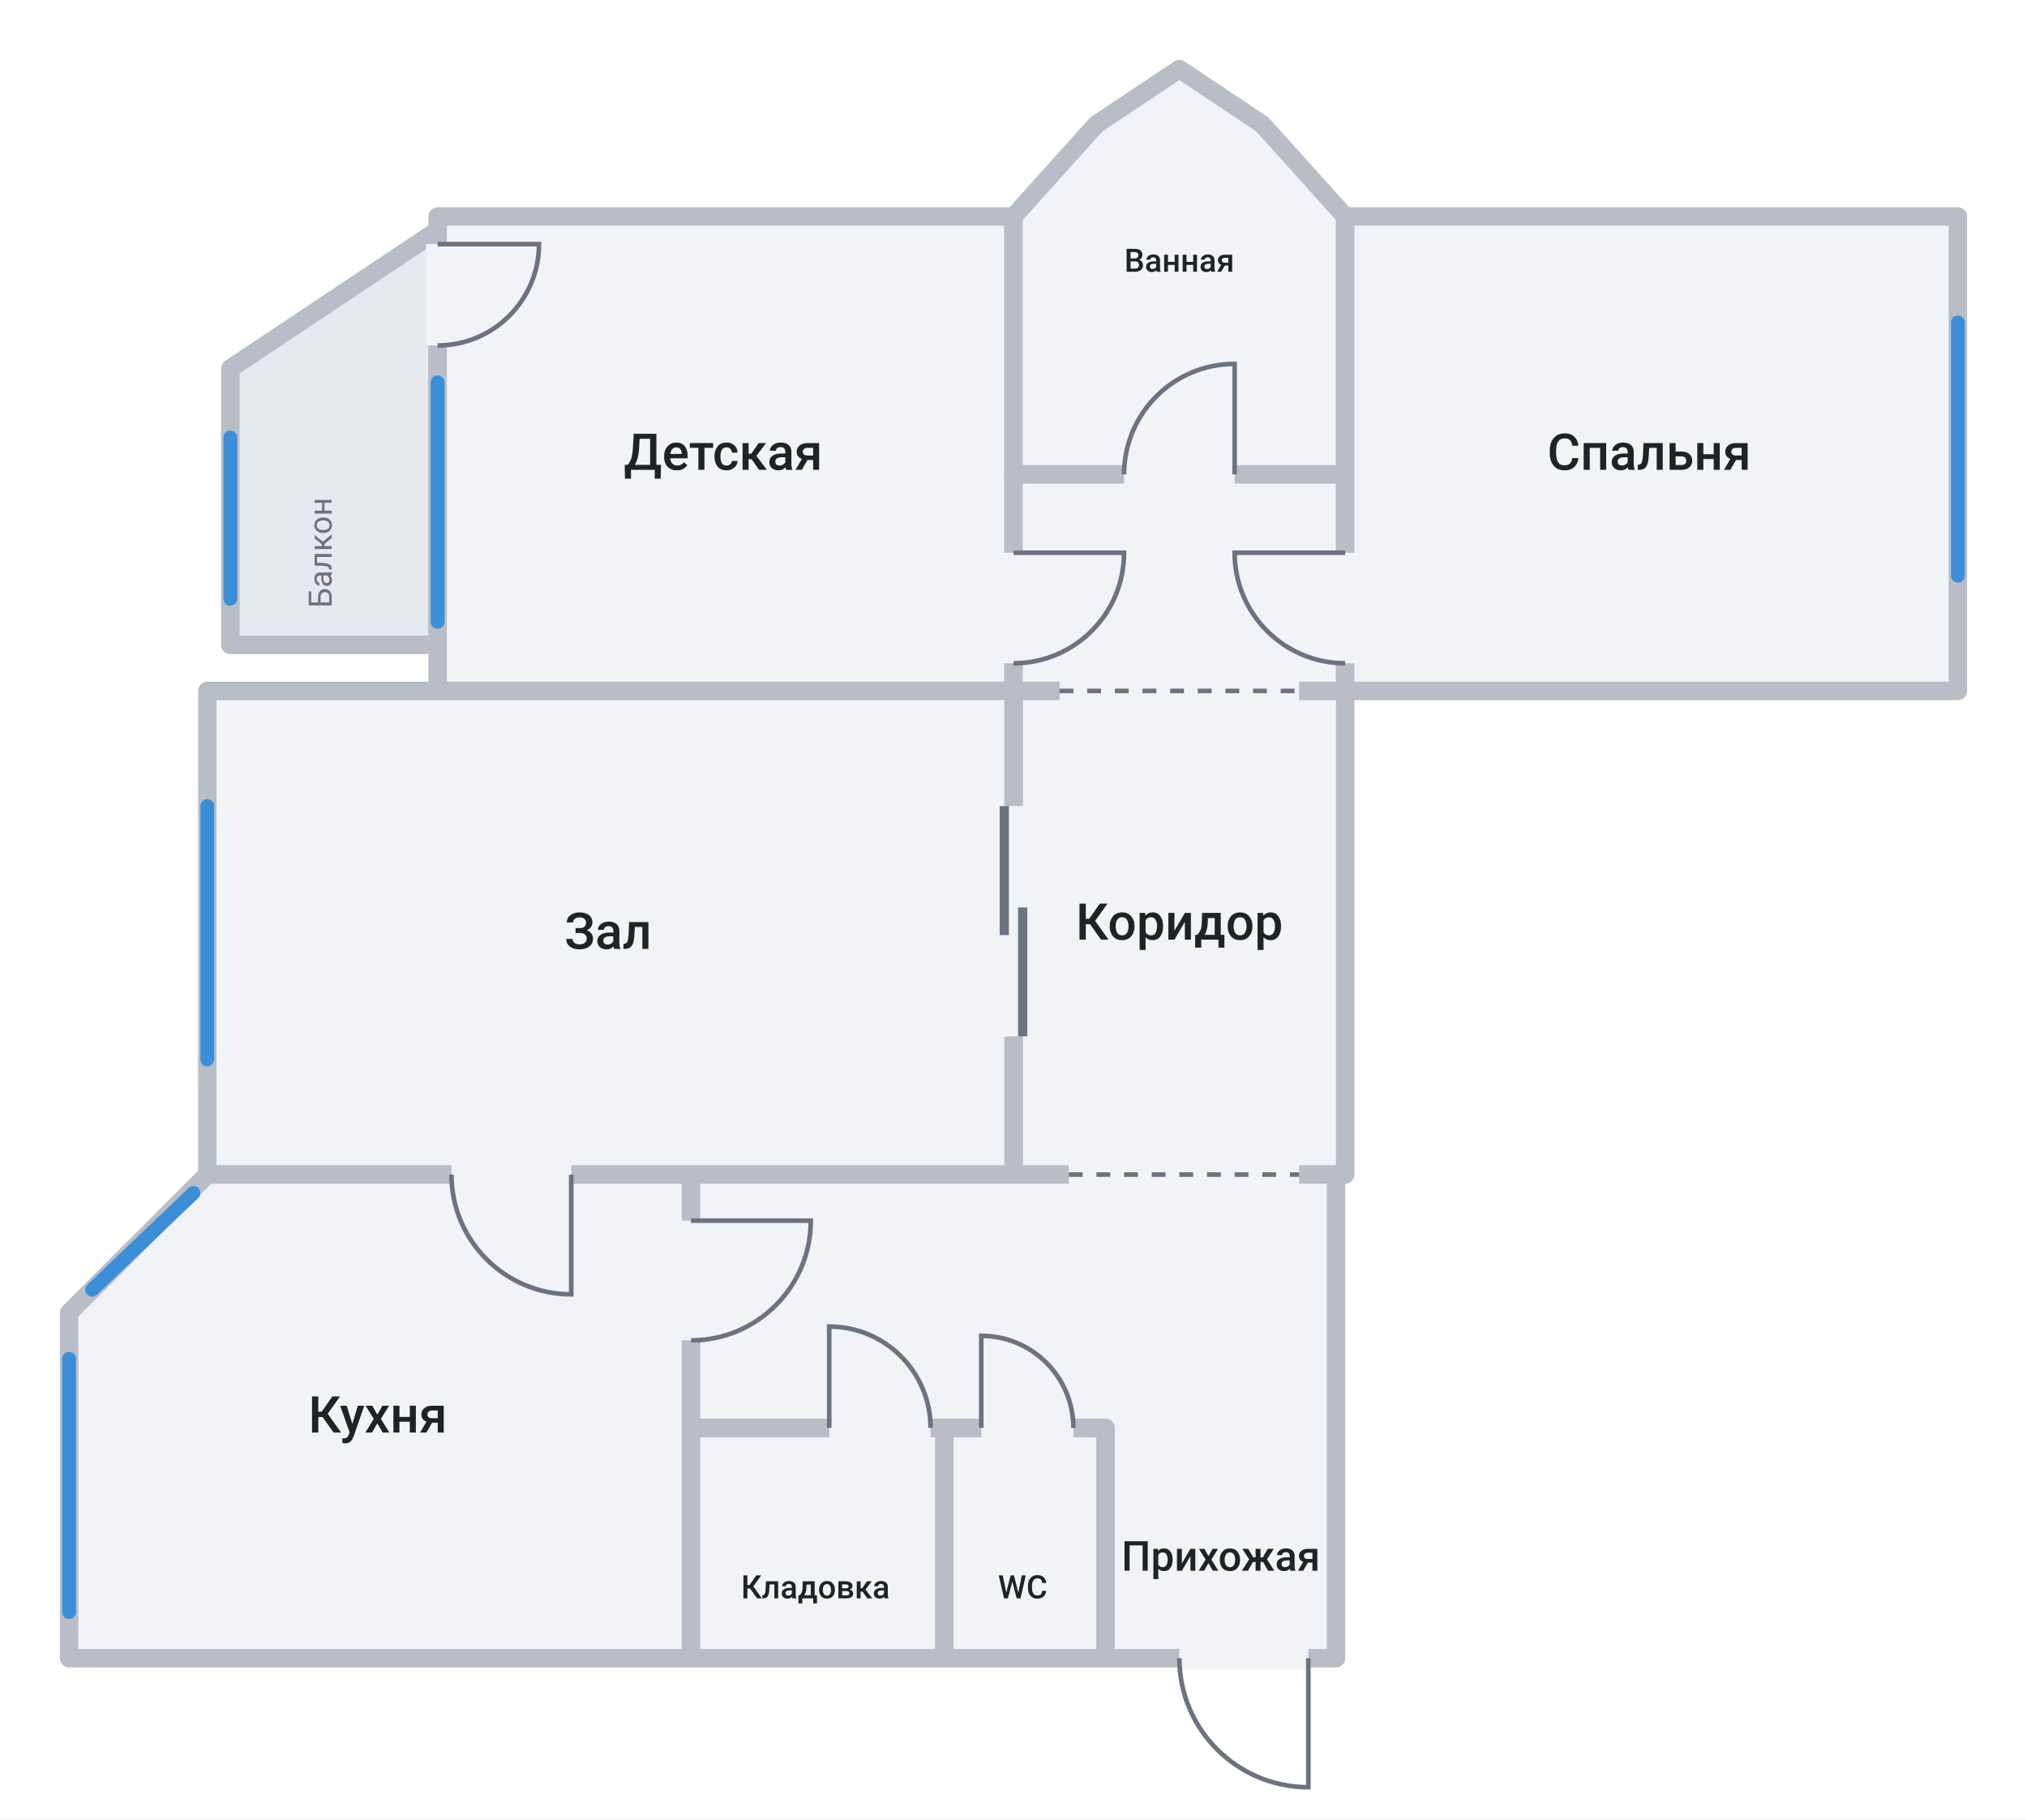
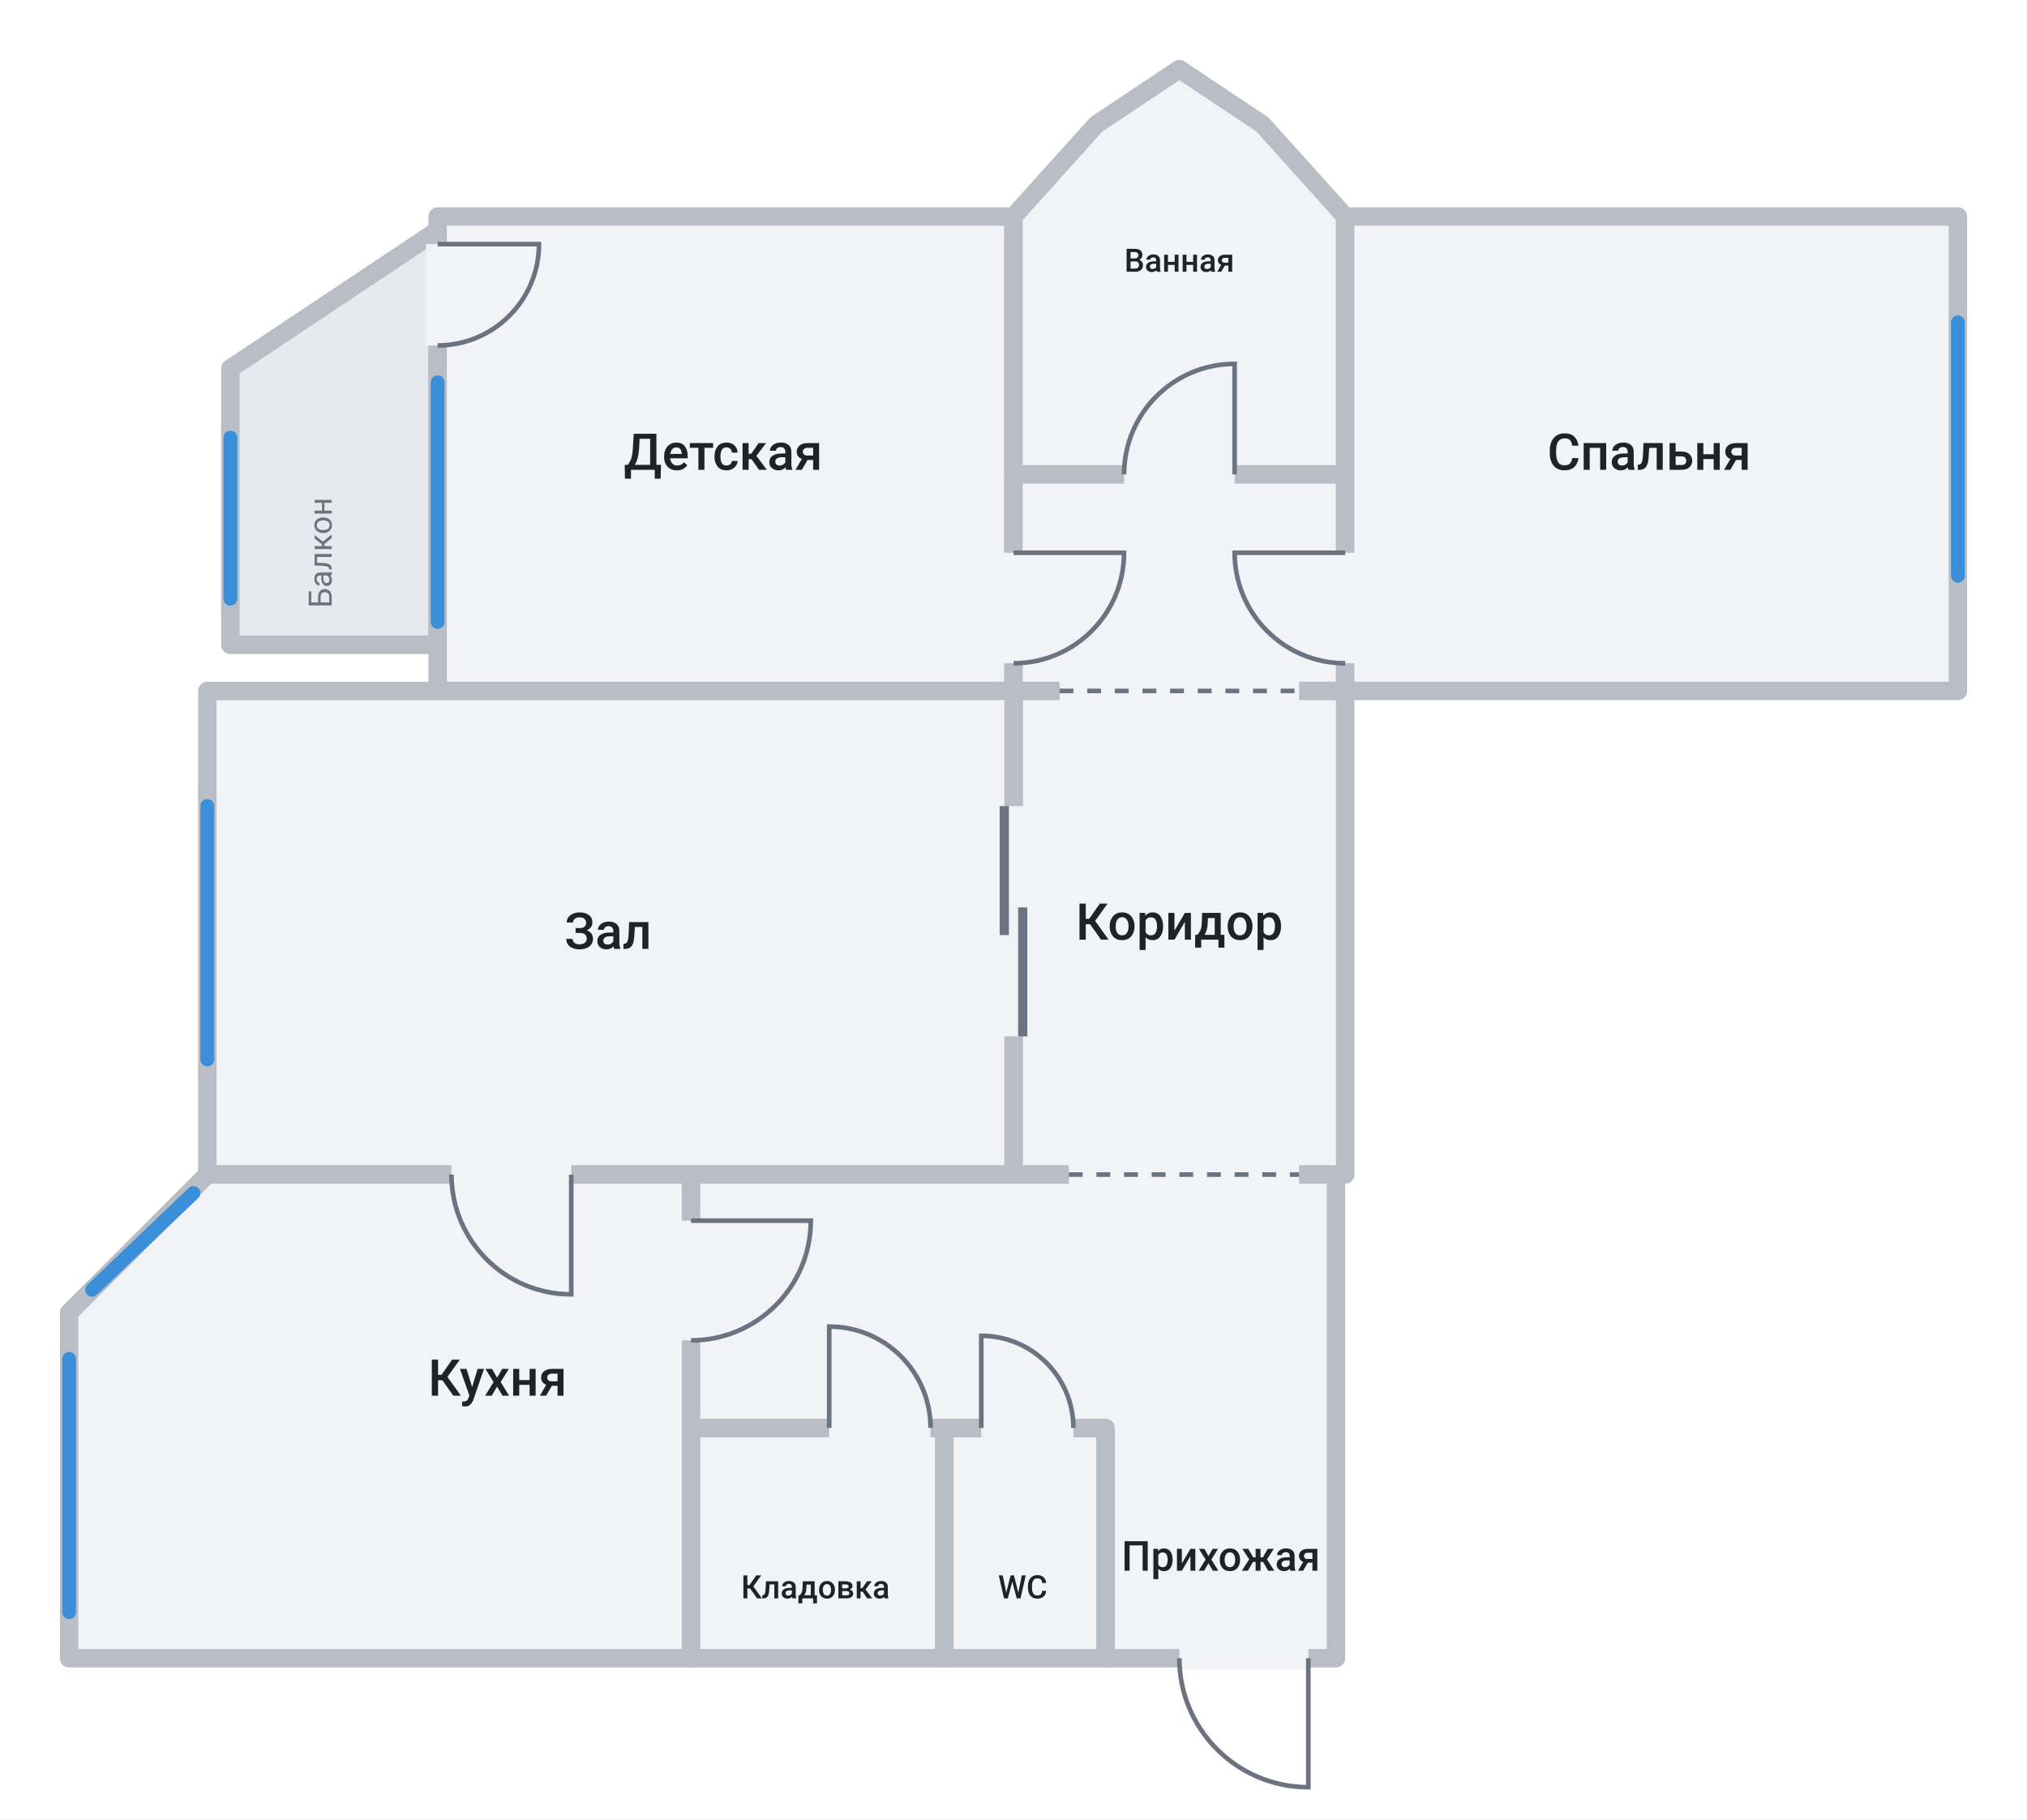
<svg xmlns="http://www.w3.org/2000/svg" viewBox="80 465 440 395" font-family="Roboto, Segoe UI, sans-serif">
  <rect x="80" y="465" width="440" height="395" fill="#ffffff" />
  <polygon id="balcony" points="130,545 175,515 175,605 130,605" fill="#e6e9ee" stroke="#b8bdc6" stroke-width="4" stroke-linejoin="round" />
  <polygon id="kids" points="175,512 300,512 300,615 175,615" fill="#f1f3f6" stroke="#b8bdc6" stroke-width="4" stroke-linejoin="round" />
  <polygon id="bath" points="300,512 318,492 336,480 354,492 372,512 372,568 300,568" fill="#f1f3f6" stroke="#b8bdc6" stroke-width="4" stroke-linejoin="round" />
  <polygon id="corridor2" points="300,568 372,568 372,615 300,615" fill="#f1f3f6" stroke="#b8bdc6" stroke-width="4" stroke-linejoin="round" />
  <polygon id="corridor" points="300,615 372,615 372,720 300,720" fill="#f1f3f6" stroke="#b8bdc6" stroke-width="4" stroke-linejoin="round" />
  <polygon id="bedroom" points="372,512 505,512 505,615 372,615" fill="#f1f3f6" stroke="#b8bdc6" stroke-width="4" stroke-linejoin="round" />
  <polygon id="hall" points="125,615 300,615 300,720 125,720" fill="#f1f3f6" stroke="#b8bdc6" stroke-width="4" stroke-linejoin="round" />
  <polygon id="kitchen" points="125,720 230,720 230,825 95,825 95,750" fill="#f1f3f6" stroke="#b8bdc6" stroke-width="4" stroke-linejoin="round" />
  <polygon id="storage" points="230,775 285,775 285,825 230,825" fill="#f1f3f6" stroke="#b8bdc6" stroke-width="4" stroke-linejoin="round" />
  <polygon id="wc" points="285,775 320,775 320,825 285,825" fill="#f1f3f6" stroke="#b8bdc6" stroke-width="4" stroke-linejoin="round" />
  <polygon id="entry" points="230,720 370,720 370,825 320,825 320,775 230,775" fill="#f1f3f6" stroke="#b8bdc6" stroke-width="4" stroke-linejoin="round" />
  <line x1="130" y1="560" x2="130" y2="595" stroke="#3b8fd9" stroke-width="3" stroke-linecap="round" />
  <line x1="175" y1="548" x2="175" y2="600" stroke="#3b8fd9" stroke-width="3" stroke-linecap="round" />
  <line x1="505" y1="535" x2="505" y2="590" stroke="#3b8fd9" stroke-width="3" stroke-linecap="round" />
  <line x1="125" y1="640" x2="125" y2="695" stroke="#3b8fd9" stroke-width="3" stroke-linecap="round" />
  <line x1="95" y1="760" x2="95" y2="815" stroke="#3b8fd9" stroke-width="3" stroke-linecap="round" />
  <line x1="100" y1="745" x2="122" y2="724" stroke="#3b8fd9" stroke-width="3" stroke-linecap="round" />
  <line x1="300" y1="585" x2="300" y2="609" stroke="#f1f3f6" stroke-width="5" />
  <path d="M300 585 L324 585 A24 24 0 0 1 300 609" fill="none" stroke="#6b7280" stroke-width="1" />
  <line x1="372" y1="585" x2="372" y2="609" stroke="#f1f3f6" stroke-width="5" />
  <path d="M372 585 L348 585 A24 24 0 0 0 372 609" fill="none" stroke="#6b7280" stroke-width="1" />
  <line x1="324" y1="568" x2="348" y2="568" stroke="#f1f3f6" stroke-width="5" />
  <path d="M348 568 L348 544 A24 24 0 0 0 324 568" fill="none" stroke="#6b7280" stroke-width="1" />
  <line x1="300" y1="640" x2="300" y2="690" stroke="#f1f3f6" stroke-width="5" />
  <line x1="298" y1="640" x2="298" y2="668.0" stroke="#6b7280" stroke-width="2" />
  <line x1="302" y1="662.0" x2="302" y2="690" stroke="#6b7280" stroke-width="2" />
  <line x1="230" y1="730" x2="230" y2="756" stroke="#f1f3f6" stroke-width="5" />
  <path d="M230 730 L256 730 A26 26 0 0 1 230 756" fill="none" stroke="#6b7280" stroke-width="1" />
  <line x1="260" y1="775" x2="282" y2="775" stroke="#f1f3f6" stroke-width="5" />
  <path d="M260 775 L260 753 A22 22 0 0 1 282 775" fill="none" stroke="#6b7280" stroke-width="1" />
  <line x1="293" y1="775" x2="313" y2="775" stroke="#f1f3f6" stroke-width="5" />
  <path d="M293 775 L293 755 A20 20 0 0 1 313 775" fill="none" stroke="#6b7280" stroke-width="1" />
  <line x1="336" y1="825" x2="364" y2="825" stroke="#f1f3f6" stroke-width="5" />
  <path d="M364 825 L364 853 A28 28 0 0 1 336 825" fill="none" stroke="#6b7280" stroke-width="1" />
  <line x1="175" y1="518" x2="175" y2="540" stroke="#f1f3f6" stroke-width="5" />
  <path d="M175 518 L197 518 A22 22 0 0 1 175 540" fill="none" stroke="#6b7280" stroke-width="1" />
  <line x1="310" y1="615" x2="362" y2="615" stroke="#f1f3f6" stroke-width="5" />
  <line x1="310" y1="615" x2="362" y2="615" stroke="#6b7280" stroke-width="1" stroke-dasharray="3 3" />
  <line x1="312" y1="720" x2="362" y2="720" stroke="#f1f3f6" stroke-width="5" />
  <line x1="312" y1="720" x2="362" y2="720" stroke="#6b7280" stroke-width="1" stroke-dasharray="3 3" />
  <line x1="178" y1="720" x2="204" y2="720" stroke="#f1f3f6" stroke-width="5" />
  <path d="M204 720 L204 746 A26 26 0 0 1 178 720" fill="none" stroke="#6b7280" stroke-width="1" />
  <text x="152" y="585" font-size="7" fill="#6b7280" text-anchor="middle" transform="rotate(-90 152 585)">Балкон</text>
  <text x="237" y="567" font-size="11" font-weight="500" fill="#1f2328" text-anchor="middle">Детская</text>
  <text x="336" y="524" font-size="7" font-weight="500" fill="#1f2328" text-anchor="middle">Ванная</text>
  <text x="336" y="669" font-size="11" font-weight="500" fill="#1f2328" text-anchor="middle">Коридор</text>
  <text x="438" y="567" font-size="11" font-weight="500" fill="#1f2328" text-anchor="middle">Спальня</text>
  <text x="212" y="671" font-size="11" font-weight="500" fill="#1f2328" text-anchor="middle">Зал</text>
-   <text x="162" y="776" font-size="11" font-weight="500" fill="#1f2328" text-anchor="middle">Кухня</text>
+   <text x="188" y="768" font-size="11" font-weight="500" fill="#1f2328" text-anchor="middle">Кухня</text>
  <text x="257" y="812" font-size="7" font-weight="500" fill="#1f2328" text-anchor="middle">Кладовка</text>
  <text x="302" y="812" font-size="7" font-weight="500" fill="#1f2328" text-anchor="middle">WC</text>
  <text x="345" y="806" font-size="9" font-weight="500" fill="#1f2328" text-anchor="middle">Прихожая</text>
</svg>
